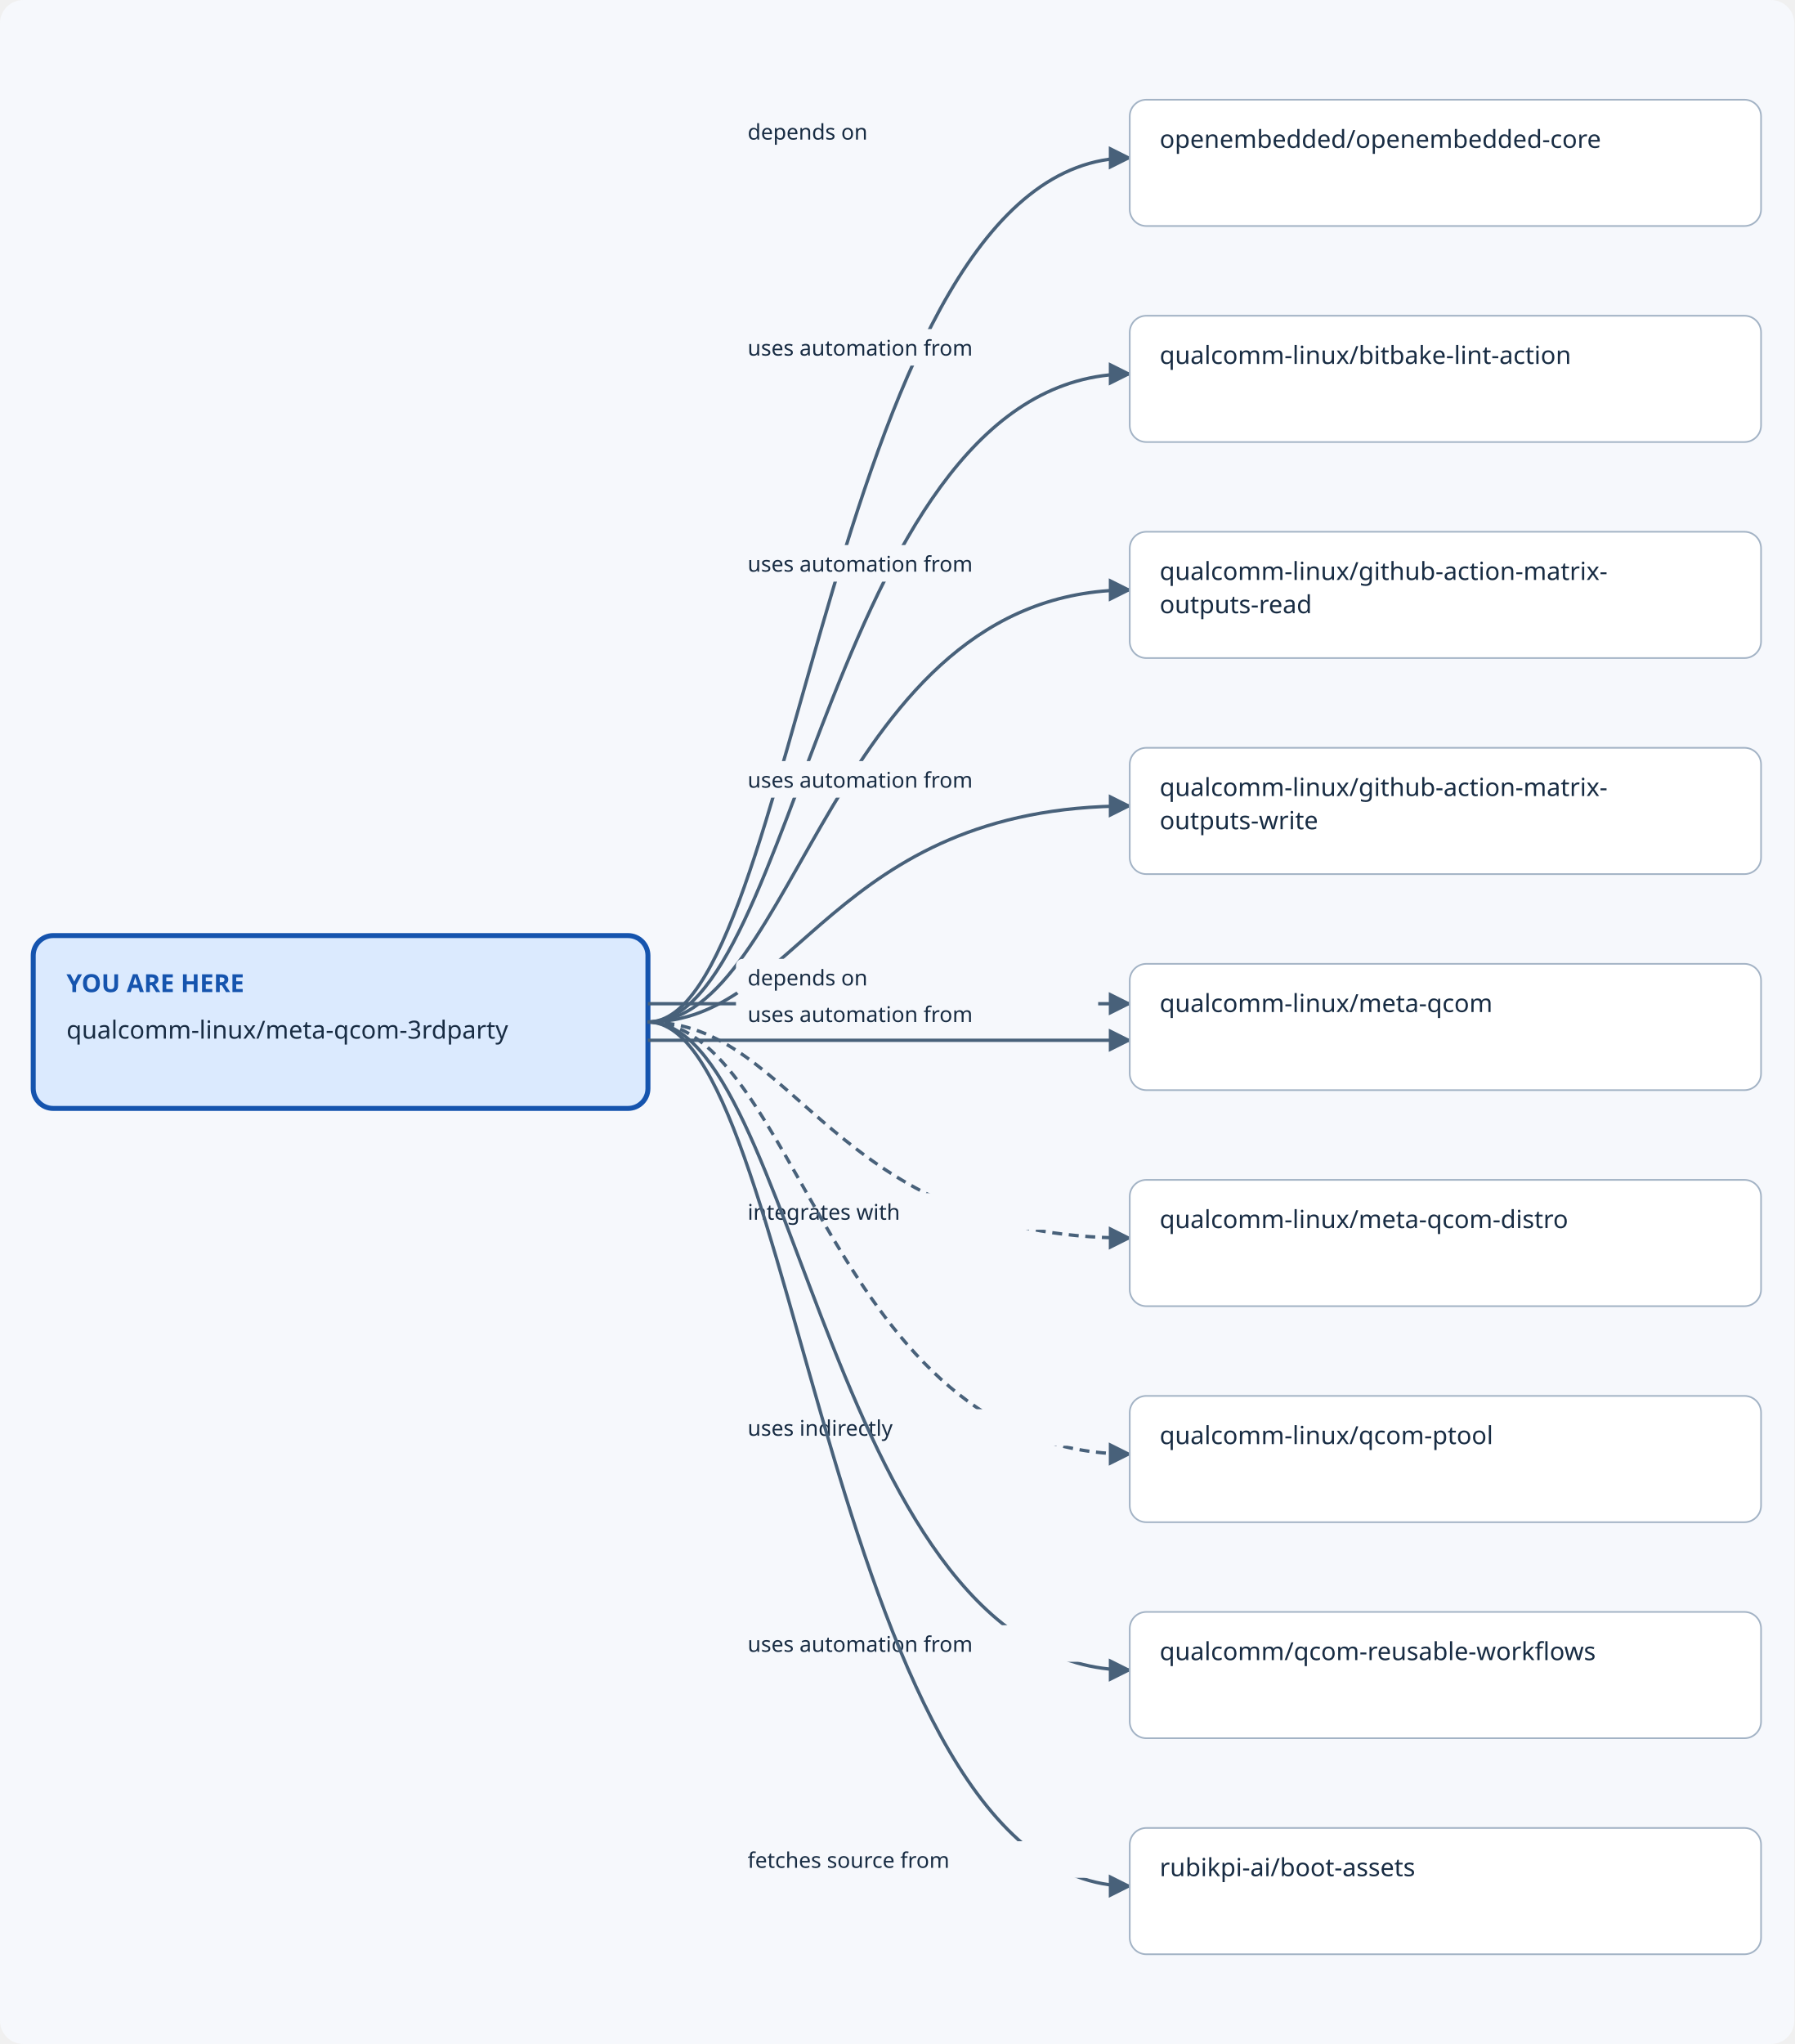
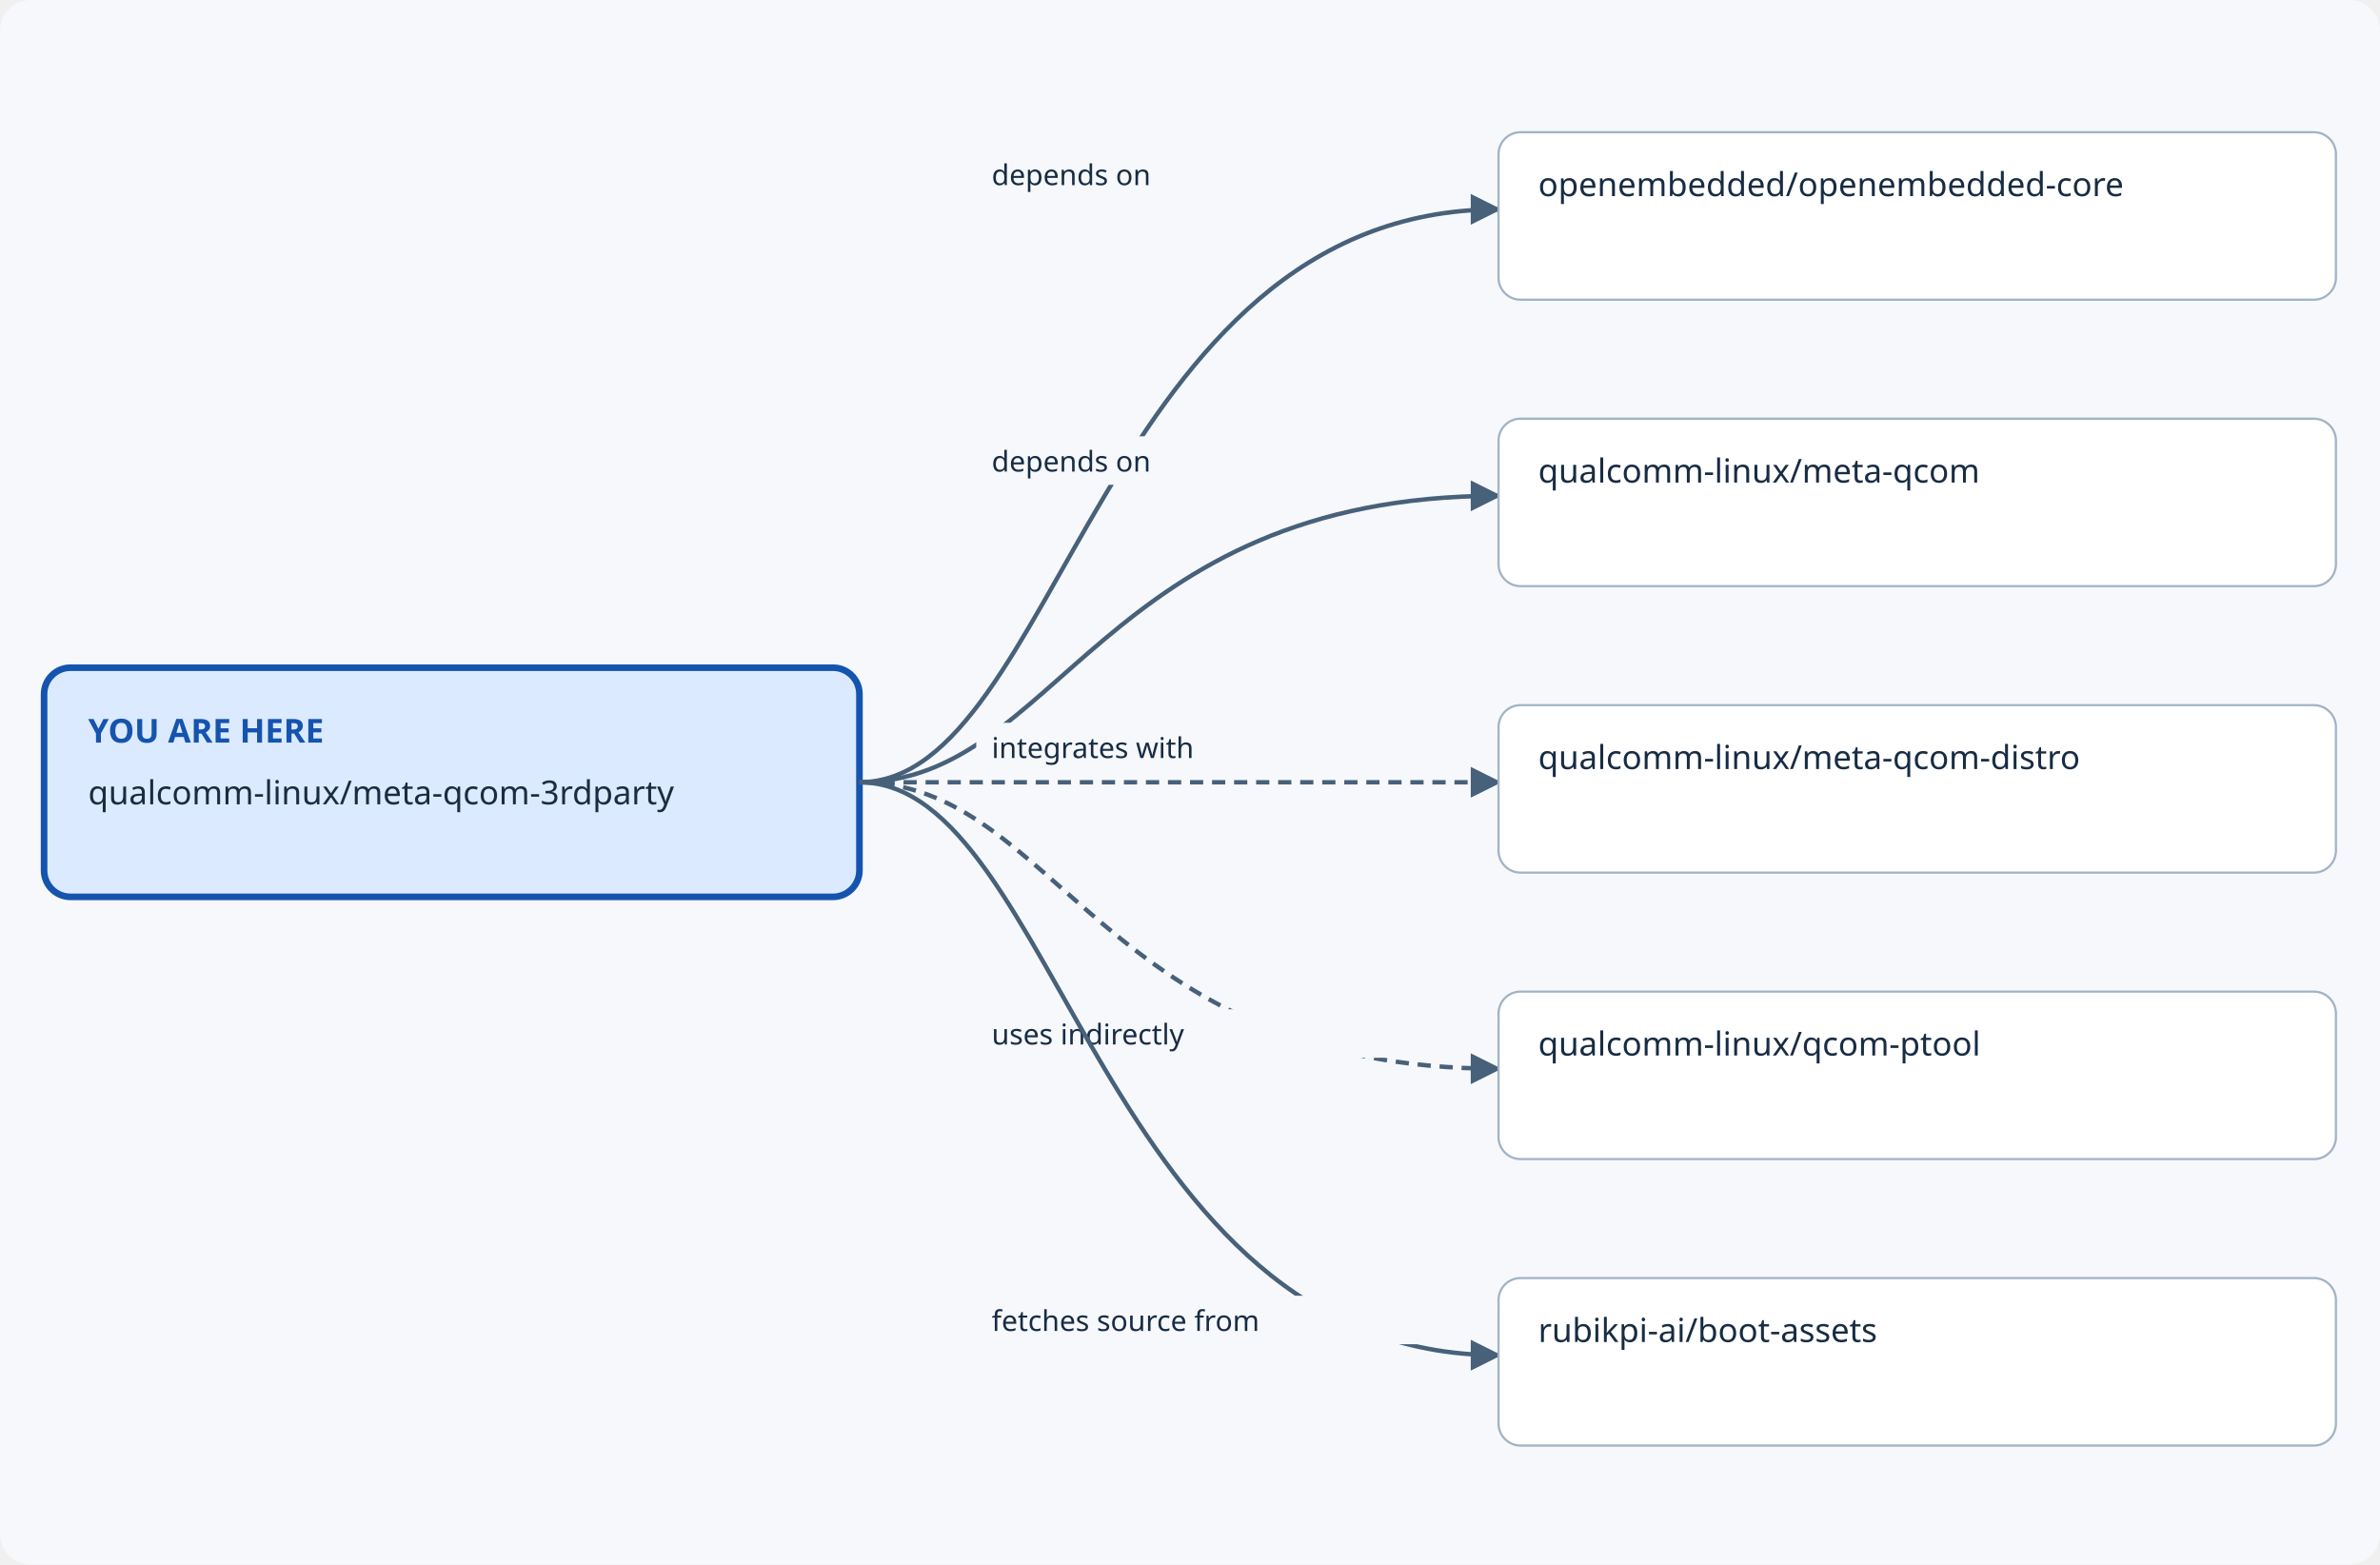
- <svg xmlns="http://www.w3.org/2000/svg" viewBox="0 0 1080 1230" role="img" aria-labelledby="title desc">
+ <svg xmlns="http://www.w3.org/2000/svg" viewBox="0 0 1080 710" role="img" aria-labelledby="title desc">
  <defs>
    <marker id="arrow" viewBox="0 0 10 10" refX="9" refY="5" markerWidth="7" markerHeight="7" orient="auto-start-reverse">
      <path d="M 0 0 L 10 5 L 0 10 z" fill="#48617a" />
    </marker>
  </defs>
  <rect width="1080" height="100%" rx="14" fill="#f6f8fc" />
  <g font-family="sans-serif" font-size="15" fill="#182c43">
-     <rect x="20" y="563.0" width="370" height="104" rx="12" fill="#dbeafe" stroke="#1554ae" stroke-width="3" />
-     <text x="40" y="597.0" font-weight="bold" fill="#1554ae">YOU ARE HERE</text>
-     <text x="40" y="625.0">qualcomm-linux/meta-qcom-3rdparty</text>
-     <path d="M 390 615.0 C 480 615.0, 500 95.0, 680 95.0" fill="none" stroke="#48617a" stroke-width="2" marker-end="url(#arrow)" />
+     <rect x="20" y="303.0" width="370" height="104" rx="12" fill="#dbeafe" stroke="#1554ae" stroke-width="3" />
+     <text x="40" y="337.0" font-weight="bold" fill="#1554ae">YOU ARE HERE</text>
+     <text x="40" y="365.0">qualcomm-linux/meta-qcom-3rdparty</text>
+     <path d="M 390 355.0 C 480 355.0, 500 95.0, 680 95.0" fill="none" stroke="#48617a" stroke-width="2" marker-end="url(#arrow)" />
    <rect x="443" y="68.0" width="218" height="22" rx="4" fill="#f6f8fc" />
    <text x="450" y="84.0" font-size="13">depends on</text>
    <rect x="680" y="60" width="380" height="76" rx="10" fill="white" stroke="#a3b3c5" />
    <text x="698" y="89">openembedded/openembedded-core</text>
-     <path d="M 390 615.0 C 480 615.0, 500 225.0, 680 225.0" fill="none" stroke="#48617a" stroke-width="2" marker-end="url(#arrow)" />
+     <path d="M 390 355.0 C 480 355.0, 500 225.0, 680 225.0" fill="none" stroke="#48617a" stroke-width="2" marker-end="url(#arrow)" />
    <rect x="443" y="198.0" width="218" height="22" rx="4" fill="#f6f8fc" />
-     <text x="450" y="214.0" font-size="13">uses automation from</text>
+     <text x="450" y="214.0" font-size="13">depends on</text>
    <rect x="680" y="190" width="380" height="76" rx="10" fill="white" stroke="#a3b3c5" />
-     <text x="698" y="219">qualcomm-linux/bitbake-lint-action</text>
-     <path d="M 390 615.0 C 480 615.0, 500 355.0, 680 355.0" fill="none" stroke="#48617a" stroke-width="2" marker-end="url(#arrow)" />
+     <text x="698" y="219">qualcomm-linux/meta-qcom</text>
+     <path d="M 390 355.0 C 480 355.0, 500 355.0, 680 355.0" fill="none" stroke="#48617a" stroke-width="2" marker-end="url(#arrow)" stroke-dasharray="6 4" />
    <rect x="443" y="328.0" width="218" height="22" rx="4" fill="#f6f8fc" />
-     <text x="450" y="344.0" font-size="13">uses automation from</text>
+     <text x="450" y="344.0" font-size="13">integrates with</text>
    <rect x="680" y="320" width="380" height="76" rx="10" fill="white" stroke="#a3b3c5" />
-     <text x="698" y="349">qualcomm-linux/github-action-matrix-</text>
-     <text x="698" y="369">outputs-read</text>
-     <path d="M 390 615.0 C 480 615.0, 500 485.0, 680 485.0" fill="none" stroke="#48617a" stroke-width="2" marker-end="url(#arrow)" />
+     <text x="698" y="349">qualcomm-linux/meta-qcom-distro</text>
+     <path d="M 390 355.0 C 480 355.0, 500 485.0, 680 485.0" fill="none" stroke="#48617a" stroke-width="2" marker-end="url(#arrow)" stroke-dasharray="6 4" />
    <rect x="443" y="458.0" width="218" height="22" rx="4" fill="#f6f8fc" />
-     <text x="450" y="474.0" font-size="13">uses automation from</text>
+     <text x="450" y="474.0" font-size="13">uses indirectly</text>
    <rect x="680" y="450" width="380" height="76" rx="10" fill="white" stroke="#a3b3c5" />
-     <text x="698" y="479">qualcomm-linux/github-action-matrix-</text>
-     <text x="698" y="499">outputs-write</text>
-     <path d="M 390 604.0 C 480 604.0, 500 604.0, 680 604.0" fill="none" stroke="#48617a" stroke-width="2" marker-end="url(#arrow)" />
-     <rect x="443" y="577.0" width="218" height="22" rx="4" fill="#f6f8fc" />
-     <text x="450" y="593.0" font-size="13">depends on</text>
-     <path d="M 390 626.0 C 480 626.0, 500 626.0, 680 626.0" fill="none" stroke="#48617a" stroke-width="2" marker-end="url(#arrow)" />
-     <rect x="443" y="599.0" width="218" height="22" rx="4" fill="#f6f8fc" />
-     <text x="450" y="615.0" font-size="13">uses automation from</text>
+     <text x="698" y="479">qualcomm-linux/qcom-ptool</text>
+     <path d="M 390 355.0 C 480 355.0, 500 615.0, 680 615.0" fill="none" stroke="#48617a" stroke-width="2" marker-end="url(#arrow)" />
+     <rect x="443" y="588.0" width="218" height="22" rx="4" fill="#f6f8fc" />
+     <text x="450" y="604.0" font-size="13">fetches source from</text>
    <rect x="680" y="580" width="380" height="76" rx="10" fill="white" stroke="#a3b3c5" />
-     <text x="698" y="609">qualcomm-linux/meta-qcom</text>
-     <path d="M 390 615.0 C 480 615.0, 500 745.0, 680 745.0" fill="none" stroke="#48617a" stroke-width="2" marker-end="url(#arrow)" stroke-dasharray="6 4" />
-     <rect x="443" y="718.0" width="218" height="22" rx="4" fill="#f6f8fc" />
-     <text x="450" y="734.0" font-size="13">integrates with</text>
-     <rect x="680" y="710" width="380" height="76" rx="10" fill="white" stroke="#a3b3c5" />
-     <text x="698" y="739">qualcomm-linux/meta-qcom-distro</text>
-     <path d="M 390 615.0 C 480 615.0, 500 875.0, 680 875.0" fill="none" stroke="#48617a" stroke-width="2" marker-end="url(#arrow)" stroke-dasharray="6 4" />
-     <rect x="443" y="848.0" width="218" height="22" rx="4" fill="#f6f8fc" />
-     <text x="450" y="864.0" font-size="13">uses indirectly</text>
-     <rect x="680" y="840" width="380" height="76" rx="10" fill="white" stroke="#a3b3c5" />
-     <text x="698" y="869">qualcomm-linux/qcom-ptool</text>
-     <path d="M 390 615.0 C 480 615.0, 500 1005.0, 680 1005.0" fill="none" stroke="#48617a" stroke-width="2" marker-end="url(#arrow)" />
-     <rect x="443" y="978.0" width="218" height="22" rx="4" fill="#f6f8fc" />
-     <text x="450" y="994.0" font-size="13">uses automation from</text>
-     <rect x="680" y="970" width="380" height="76" rx="10" fill="white" stroke="#a3b3c5" />
-     <text x="698" y="999">qualcomm/qcom-reusable-workflows</text>
-     <path d="M 390 615.0 C 480 615.0, 500 1135.0, 680 1135.0" fill="none" stroke="#48617a" stroke-width="2" marker-end="url(#arrow)" />
-     <rect x="443" y="1108.0" width="218" height="22" rx="4" fill="#f6f8fc" />
-     <text x="450" y="1124.0" font-size="13">fetches source from</text>
-     <rect x="680" y="1100" width="380" height="76" rx="10" fill="white" stroke="#a3b3c5" />
-     <text x="698" y="1129">rubikpi-ai/boot-assets</text>
+     <text x="698" y="609">rubikpi-ai/boot-assets</text>
  </g>
</svg>
